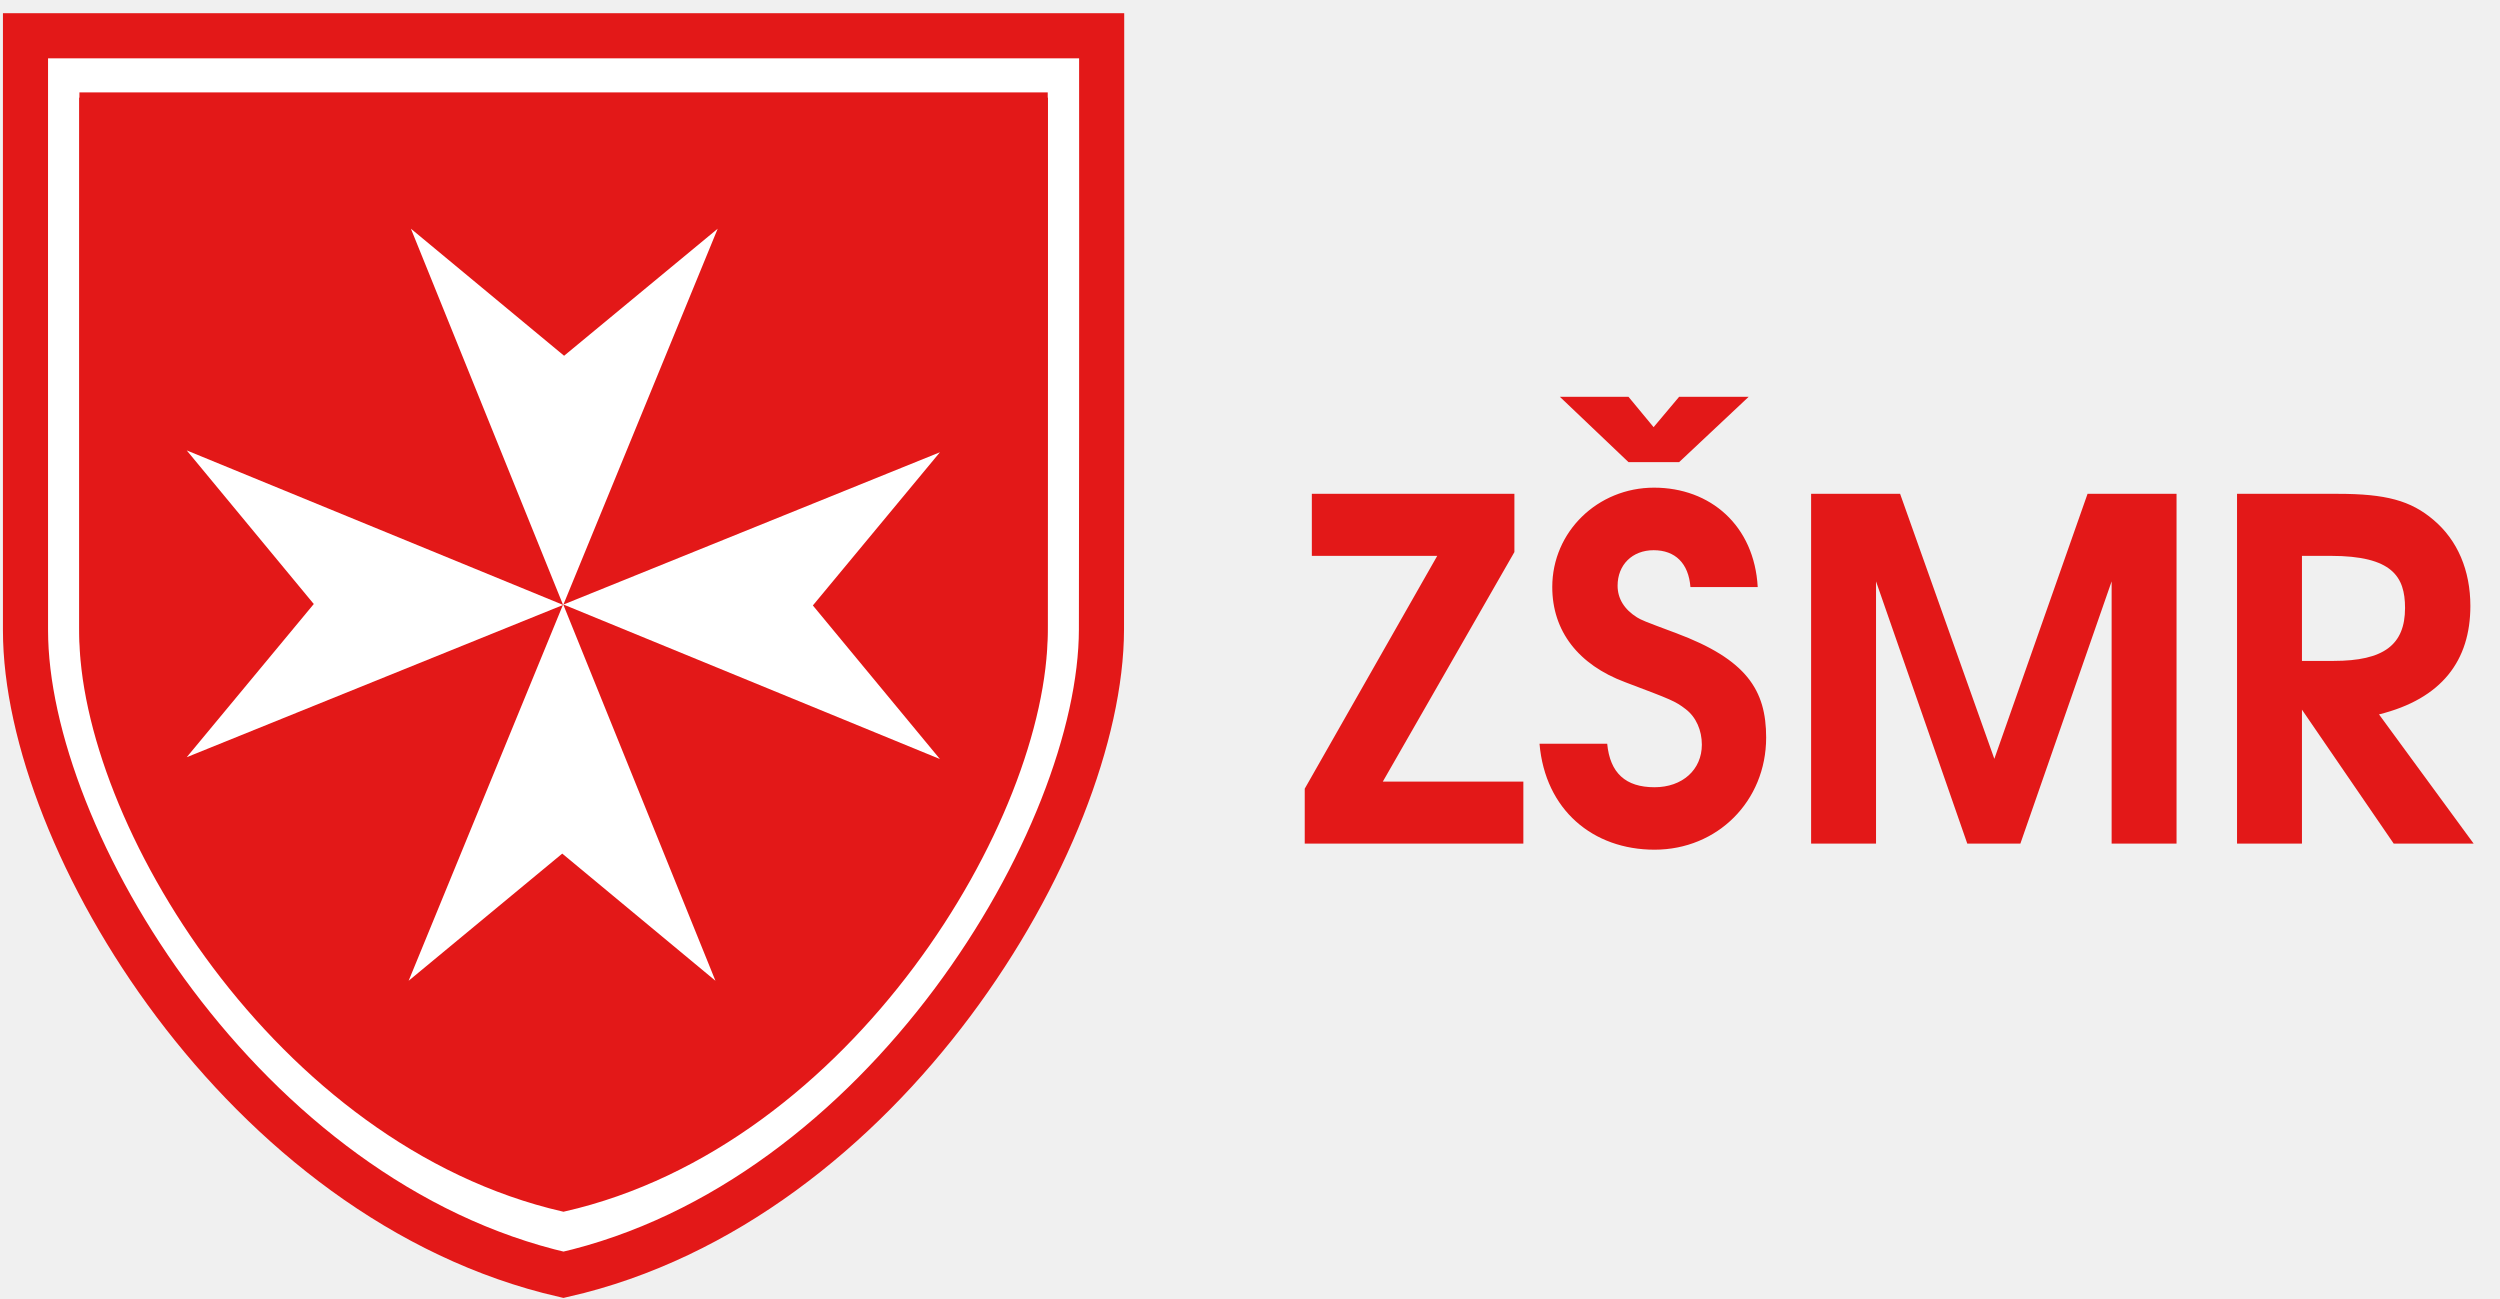
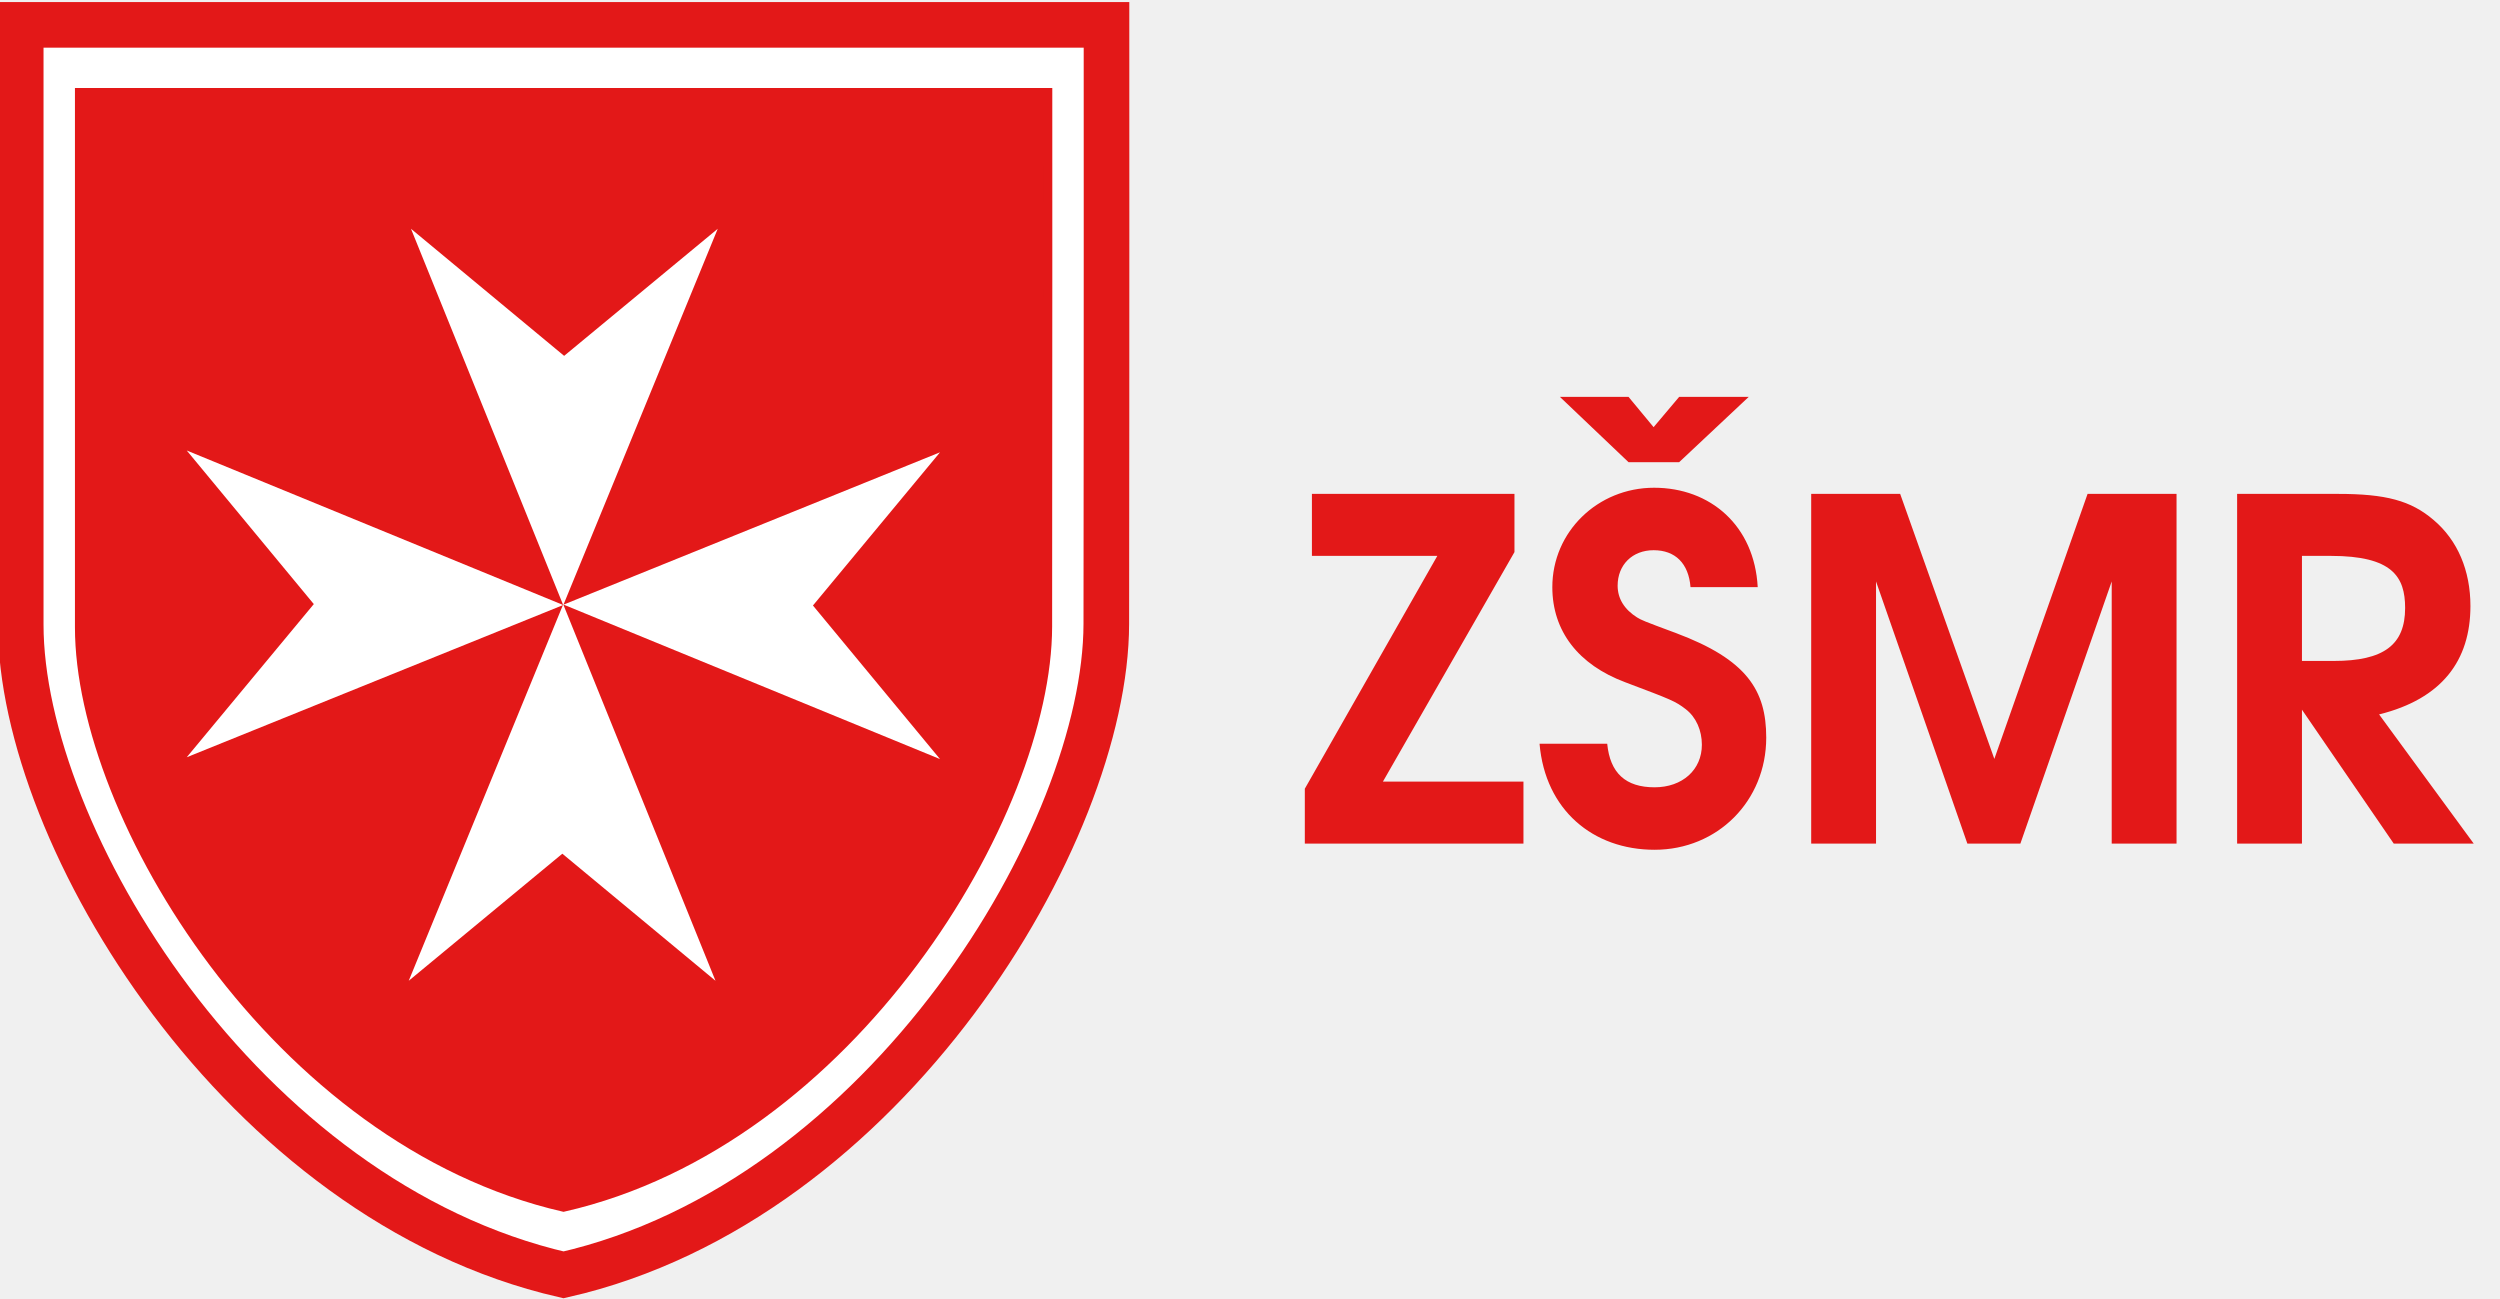
<svg xmlns="http://www.w3.org/2000/svg" viewBox="0 0 243.0 126.2" width="243.0" height="126.2" role="img">
  <g transform="translate(-113.9 -228.2)">
-     <path fill-rule="nonzero" fill="#fff" d="M 168.67 352.11 C 200.06 344.96 221.41 309.17 221.43 288.82 C 221.47 264.14 221.45 230.60 221.45 230.60 L 115.91 230.60 C 115.91 230.60 115.90 263.93 115.91 288.91 C 115.91 309.43 137.35 344.91 168.67 352.11 " />
-     <path fill="none" stroke-width="4.43" stroke-linejoin="miter" stroke="#e31818" d="M 0.00 -0.00 C 31.42 7.15 52.79 42.99 52.82 63.36 C 52.86 88.07 52.84 121.65 52.84 121.65 L -52.82 121.65 C -52.82 121.65 -52.83 88.28 -52.82 63.27 C -52.82 42.73 -31.36 7.21 0.00 -0.00 Z M 0.00 -0.00 " transform="matrix(0.99, 0, 0, -0.99, 168.67, 352.11)" />
-     <path fill-rule="nonzero" fill="#e31818" d="M 168.67 345.53 C 196.66 339.16 215.69 307.24 215.72 289.10 C 215.75 267.09 215.74 237.18 215.74 237.18 L 121.62 237.18 C 121.62 237.18 121.62 266.91 121.62 289.18 C 121.63 307.47 140.74 339.11 168.67 345.53 " />
-     <path fill="none" stroke-width="0.89" stroke-linejoin="miter" stroke="#e31818" d="M -0.00 0.00 C 28.02 6.38 47.07 38.33 47.10 56.50 C 47.13 78.53 47.12 108.48 47.12 108.48 L -47.10 108.48 C -47.10 108.48 -47.11 78.72 -47.10 56.42 C -47.10 38.10 -27.96 6.43 -0.00 0.00 Z M -0.00 0.00 " transform="matrix(0.99, 0, 0, -0.99, 168.67, 345.53)" />
-     <path fill-rule="nonzero" fill="#fff" d="M 168.64 286.94 L 153.62 323.53 L 168.55 311.17 L 183.44 323.53 L 168.64 286.94 " />
-     <path fill-rule="nonzero" fill="#fff" d="M 168.64 287.02 L 183.66 250.43 L 168.73 262.78 L 153.84 250.43 L 168.64 287.02 " />
-     <path fill-rule="nonzero" fill="#fff" d="M 168.67 286.96 L 205.26 301.98 L 192.91 287.05 L 205.26 272.16 L 168.67 286.96 " />
-     <path fill-rule="nonzero" fill="#fff" d="M 168.64 287.00 L 132.05 271.98 L 144.40 286.91 L 132.05 301.80 L 168.64 287.00 " />
+     <path fill-rule="nonzero" fill="#fff" d="M 168.676 352.117 C 200.066 344.965 221.41 309.176 221.438 288.828 C 221.473 264.148 221.457 230.609 221.457 230.609 L 115.91 230.609 C 115.91 230.609 115.902 263.938 115.91 288.914 C 115.914 309.433 137.351 344.914 168.676 352.117 " />
+     <path fill="none" stroke-width="4.439" stroke-linejoin="miter" stroke="#e31818" d="M 0.001 -0.001 C 31.43 7.16 52.799 42.992 52.827 63.364 C 52.862 88.074 52.846 121.654 52.846 121.654 L -52.829 121.654 C -52.829 121.654 -52.837 88.285 -52.829 63.279 C -52.825 42.734 -31.361 7.21 0.001 -0.001 Z M 0.001 -0.001 " transform="matrix(0.9987, 0, 0, -0.9987, 168.6748, 352.1157)" />
+     <path fill-rule="nonzero" fill="#e31818" d="M 168.676 345.535 C 196.668 339.16 215.699 307.246 215.726 289.101 C 215.754 267.094 215.742 237.188 215.742 237.188 L 121.625 237.188 C 121.625 237.188 121.621 266.91 121.625 289.183 C 121.633 307.476 140.746 339.113 168.676 345.535 " />
+     <path fill="none" stroke-width="0.89" stroke-linejoin="miter" stroke="#e31818" d="M -0.001 0.002 C 28.025 6.384 47.08 38.337 47.107 56.504 C 47.134 78.538 47.123 108.481 47.123 108.481 L -47.109 108.481 C -47.109 108.481 -47.113 78.722 -47.109 56.422 C -47.101 38.106 -27.965 6.431 -0.001 0.002 Z M -0.001 0.002 " transform="matrix(0.9987, 0, 0, -0.9987, 168.6768, 345.5367)" />
+     <path fill-rule="nonzero" fill="#fff" d="M 168.644 286.941 L 153.629 323.531 L 168.559 311.18 L 183.445 323.531 L 168.644 286.941 " />
+     <path fill-rule="nonzero" fill="#fff" d="M 168.648 287.027 L 183.664 250.438 L 168.734 262.789 L 153.848 250.438 L 168.648 287.027 " />
+     <path fill-rule="nonzero" fill="#fff" d="M 168.68 286.969 L 205.269 301.984 L 192.918 287.055 L 205.269 272.164 L 168.68 286.969 " />
+     <path fill-rule="nonzero" fill="#fff" d="M 168.644 287.008 L 132.051 271.988 L 144.402 286.918 L 132.051 301.805 L 168.644 287.008 " />
  </g>
-   <path fill="#e31818" d="M126.82 82.0H148.07V75.97H134.41L147.20 53.66V48.00H127.51V54.03H139.70L126.82 76.66ZM149.64 72.29C150.19 78.73 154.84 82.59 160.82 82.59C166.94 82.59 171.67 77.86 171.67 71.69C171.67 67.09 169.79 64.10 162.89 61.53C159.67 60.33 159.58 60.28 159.12 60.01C157.87 59.23 157.23 58.17 157.23 56.93C157.23 54.90 158.66 53.48 160.73 53.48C162.84 53.48 164.13 54.76 164.31 57.06H170.85C170.52 51.08 166.25 47.40 160.77 47.40C155.30 47.40 150.88 51.68 150.88 57.06C150.88 61.34 153.41 64.61 157.97 66.31C162.47 68.01 162.84 68.15 163.85 68.93C164.87 69.71 165.42 71.00 165.42 72.38C165.42 74.82 163.53 76.52 160.82 76.52C158.01 76.52 156.49 75.14 156.22 72.29ZM151.62 38.57 158.29 44.92H163.21L169.97 38.57H163.21L160.73 41.52L158.29 38.57ZM176.04 82.0H182.35V56.51L191.22 82.0H196.38L205.25 56.51V82.0H211.56V48.00H202.91L193.85 73.76L184.69 48.00H176.04ZM217.44 82.0H223.75V68.98L232.67 82.0H240.44L231.24 69.44C237.36 67.92 240.12 64.19 240.12 58.90C240.12 55.45 238.88 52.51 236.53 50.53C234.32 48.65 231.89 48.00 227.24 48.00H217.44ZM223.75 64.24V54.03H226.55C232.53 54.03 233.77 56.05 233.77 59.09C233.77 62.68 231.70 64.24 226.83 64.24Z" />
+   <path fill="#e31818" d="M126.828 82.0H148.08V75.974H134.418L147.206 53.664V48.006H127.518V54.032H139.708L126.828 76.664ZM149.644 72.294C150.196 78.734 154.842 82.598 160.822 82.598C166.94 82.598 171.678 77.86 171.678 71.696C171.678 67.096 169.792 64.106 162.892 61.53C159.672 60.334 159.58 60.288 159.12 60.012C157.878 59.23 157.234 58.172 157.234 56.93C157.234 54.906 158.66 53.48 160.73 53.48C162.846 53.48 164.134 54.768 164.318 57.068H170.85C170.528 51.088 166.25 47.408 160.776 47.408C155.302 47.408 150.886 51.686 150.886 57.068C150.886 61.346 153.416 64.612 157.97 66.314C162.478 68.016 162.846 68.154 163.858 68.936C164.87 69.718 165.422 71.006 165.422 72.386C165.422 74.824 163.536 76.526 160.822 76.526C158.016 76.526 156.498 75.146 156.222 72.294ZM151.622 38.576 158.292 44.924H163.214L169.976 38.576H163.214L160.73 41.52L158.292 38.576ZM176.048 82.0H182.35V56.516L191.228 82.0H196.38L205.258 56.516V82.0H211.56V48.006H202.912L193.85 73.766L184.696 48.006H176.048ZM217.448 82.0H223.75V68.982L232.674 82.0H240.448L231.248 69.442C237.366 67.924 240.126 64.198 240.126 58.908C240.126 55.458 238.884 52.514 236.538 50.536C234.33 48.65 231.892 48.006 227.246 48.006H217.448ZM223.75 64.244V54.032H226.556C232.536 54.032 233.778 56.056 233.778 59.092C233.778 62.68 231.708 64.244 226.832 64.244Z" />
</svg>
